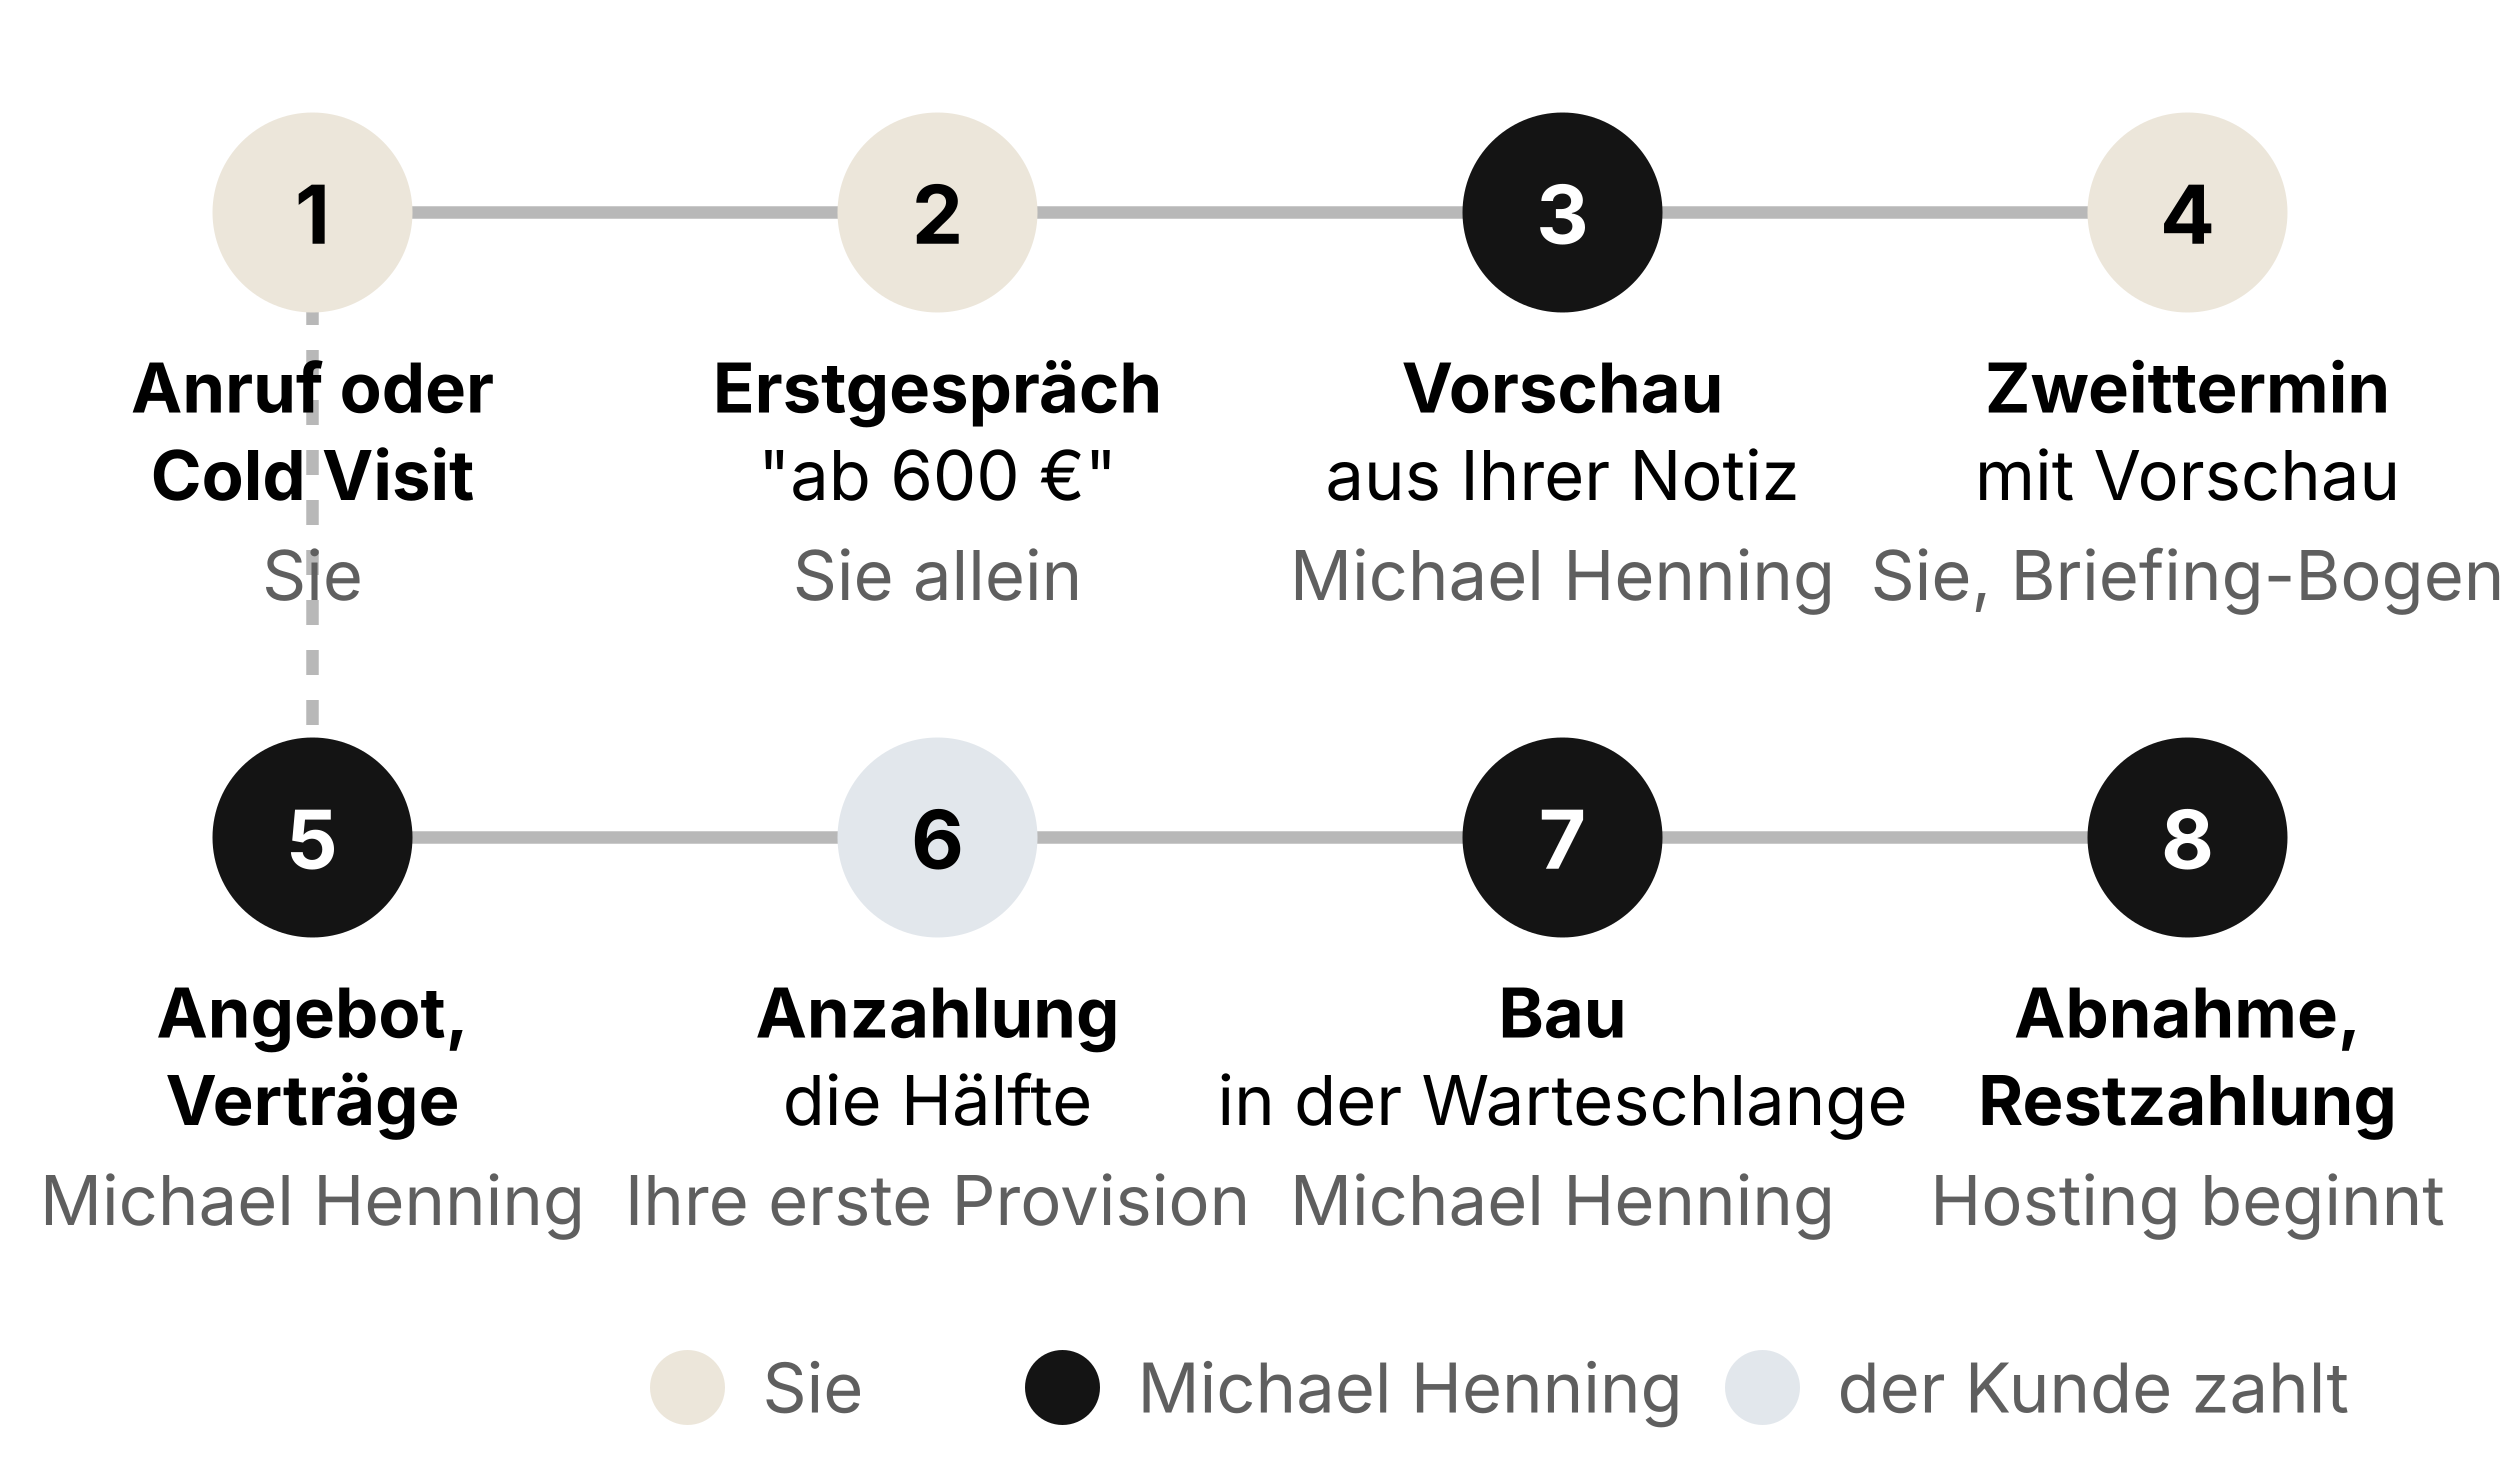
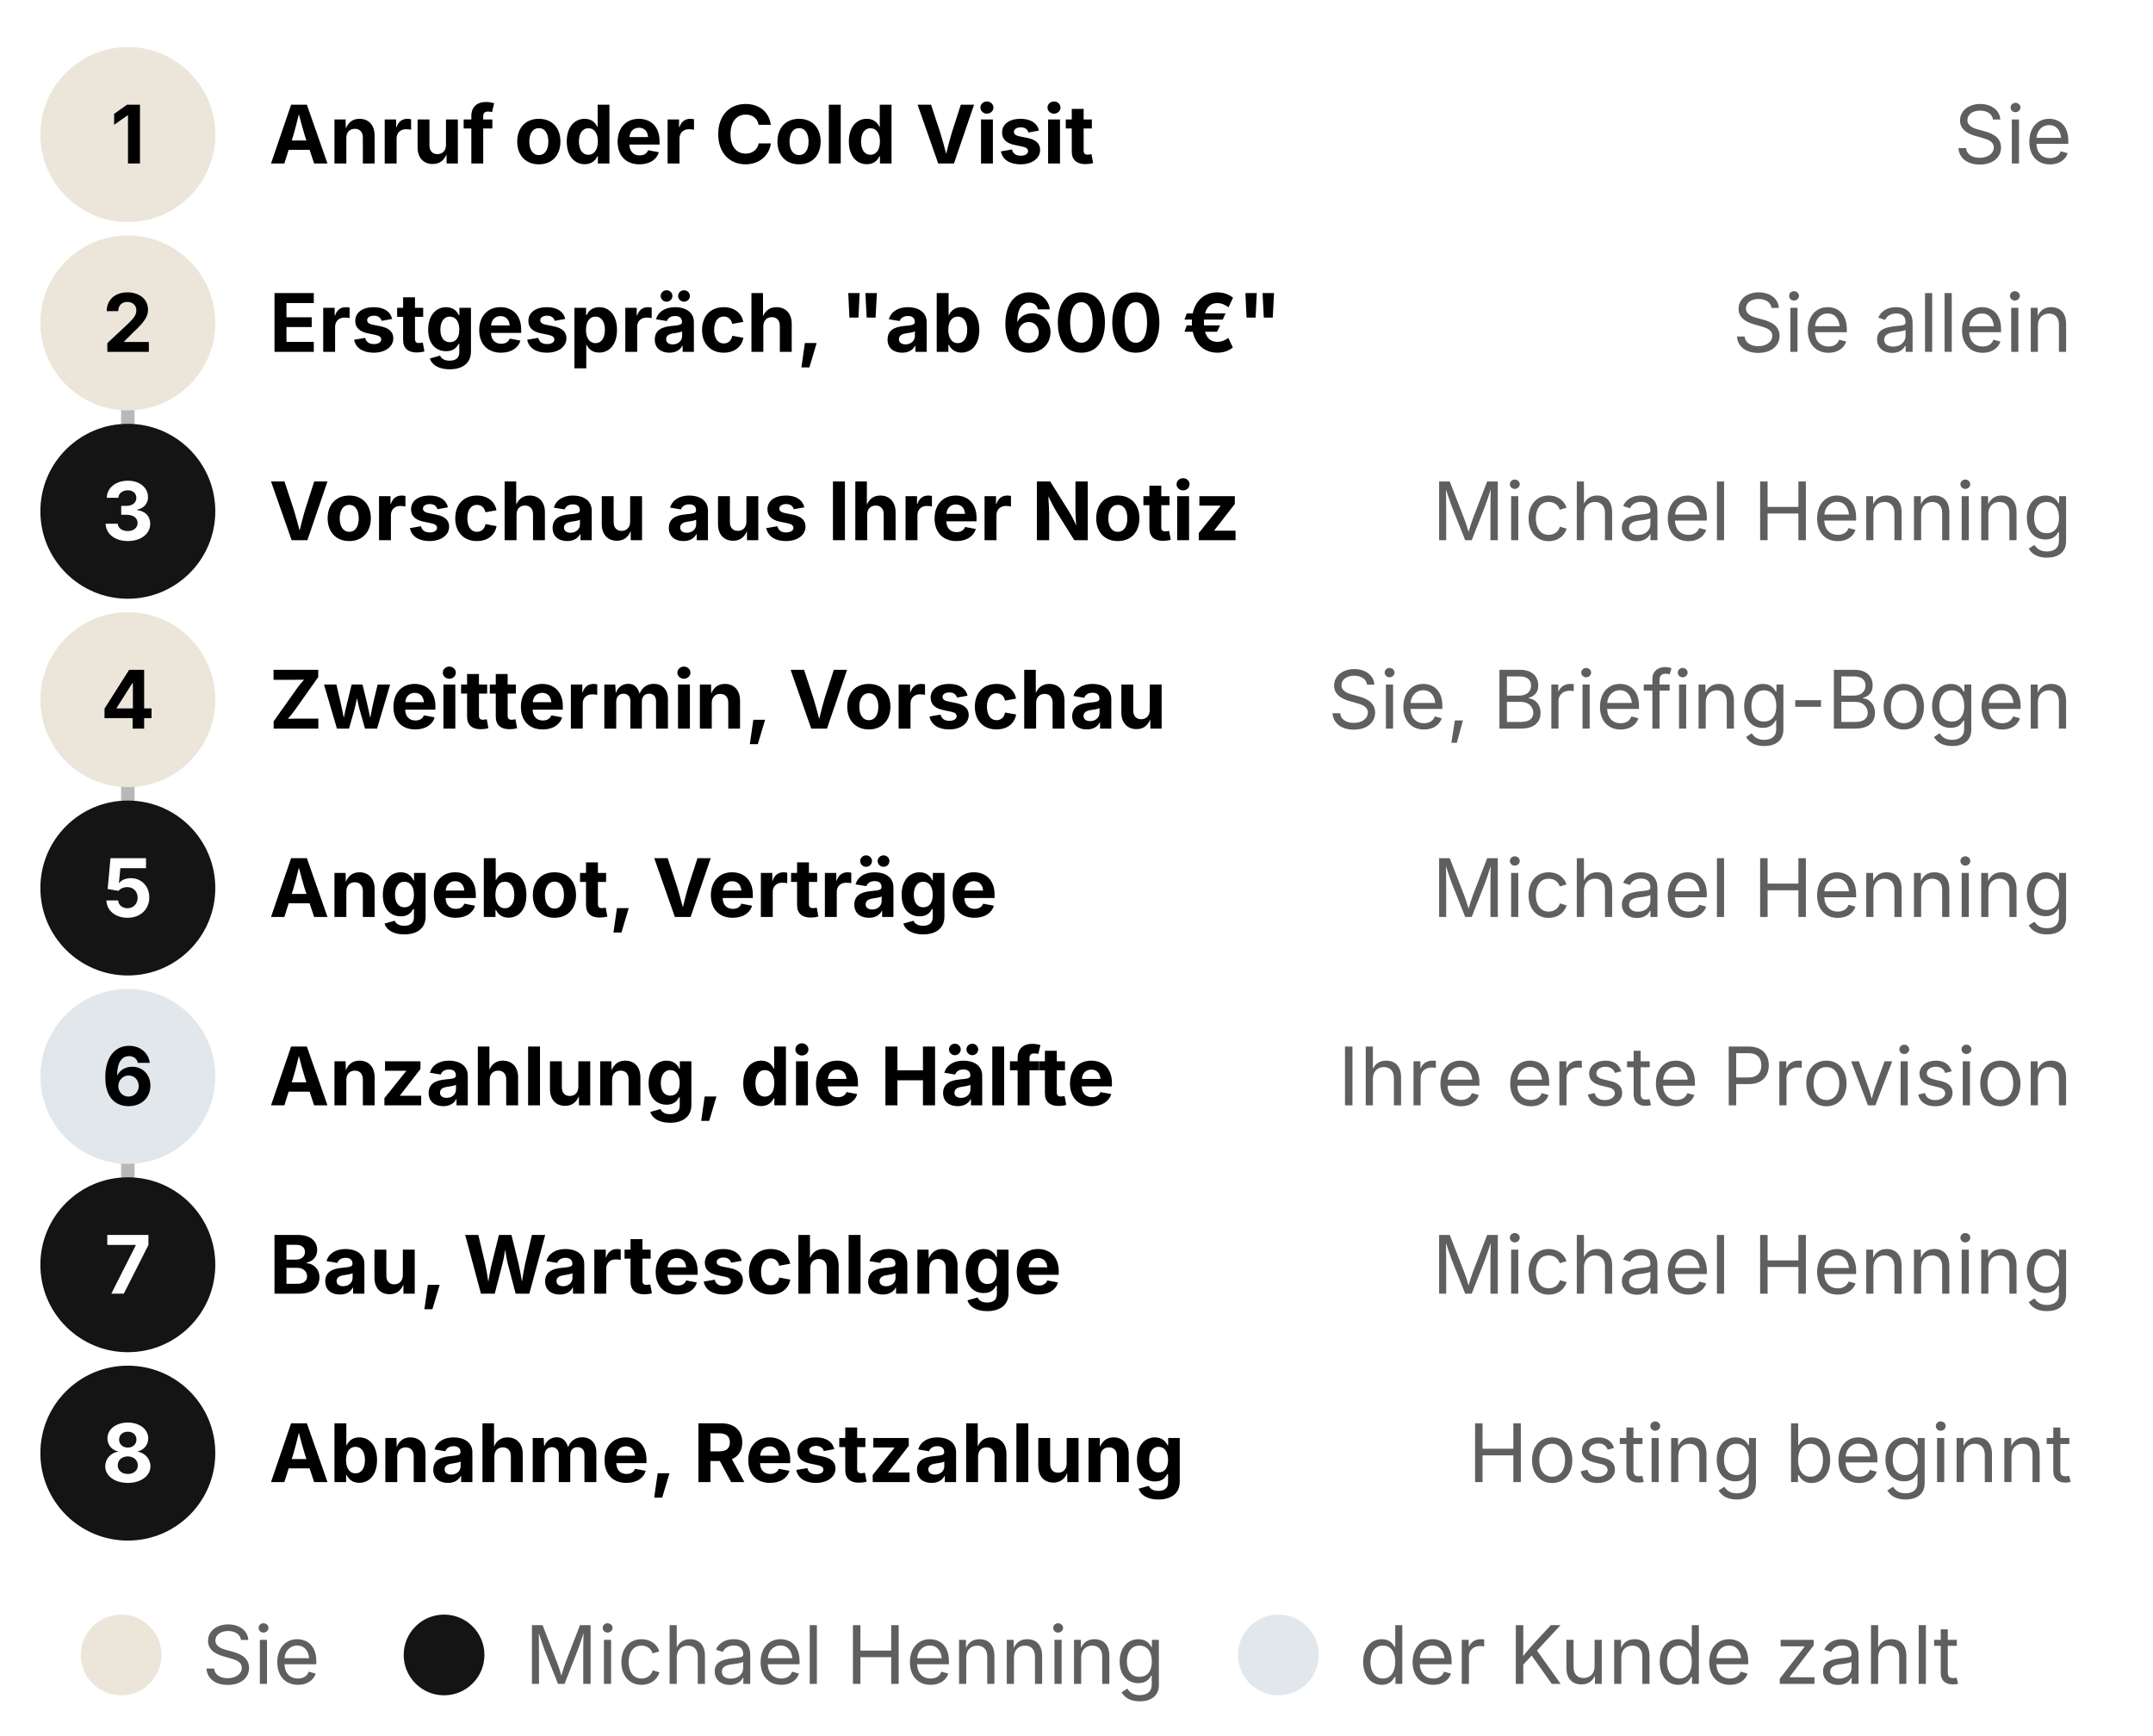
- <svg xmlns="http://www.w3.org/2000/svg" viewBox="0 0 400 236" role="img" aria-labelledby="ab-t ab-d" fill="currentColor" font-family="Inter, system-ui, sans-serif" font-size="12">
+ <svg xmlns="http://www.w3.org/2000/svg" id="g-ab" viewBox="0 0 320 258" role="img" aria-labelledby="ab-t ab-d" fill="currentColor" font-family="Inter, system-ui, sans-serif" font-size="12">
  <style>
-     .f1{fill:var(--lk-f1,#ece6da)}.f2{fill:var(--lk-f2,#e2e7ec)}.ink{fill:var(--lk-ink,#141414)}.on{fill:var(--lk-paper,#ffffff)}
-     .ln{stroke:var(--lk-line,#b8b8b8);stroke-width:2;fill:none}.mu{fill:var(--lk-muted,#5f5f5f)}.h{font-weight:700}.s{font-size:11px}.n{font-weight:700;font-size:13px}
+     #g-ab .f1{fill:var(--lk-f1,#ece6da)}#g-ab .f2{fill:var(--lk-f2,#e2e7ec)}#g-ab .ink{fill:var(--lk-ink,#141414)}#g-ab .on{fill:var(--lk-paper,#ffffff)}
+     #g-ab .ln{stroke:var(--lk-line,#b8b8b8);stroke-width:2;fill:none;stroke-dasharray:4 4}#g-ab .mu{fill:var(--lk-muted,#5f5f5f)}#g-ab .h{font-weight:700}#g-ab .n{font-weight:700;font-size:12px}
  </style>
-   <path class="ln" d="M50 34H350" />
-   <path class="ln" d="M350 34v14" />
-   <path class="ln" d="M50 134H350" />
-   <path class="ln" d="M50 48v86" style="stroke-dasharray:4 4" />
-   <circle class="f1" cx="50" cy="34" r="16" />
-   <text class="n" x="50" y="39" text-anchor="middle">1</text>
-   <text class="s h" x="50" y="66" text-anchor="middle">Anruf oder</text>
-   <text class="s h" x="50" y="80" text-anchor="middle">Cold Visit</text>
-   <text class="s mu" x="50" y="96" text-anchor="middle">Sie</text>
-   <circle class="f1" cx="150" cy="34" r="16" />
-   <text class="n" x="150" y="39" text-anchor="middle">2</text>
-   <text class="s h" x="150" y="66" text-anchor="middle">Erstgespräch</text>
-   <text class="s" x="150" y="80" text-anchor="middle">"ab 600 €"</text>
-   <text class="s mu" x="150" y="96" text-anchor="middle">Sie allein</text>
-   <circle class="ink" cx="250" cy="34" r="16" />
-   <text class="n on" x="250" y="39" text-anchor="middle">3</text>
-   <text class="s h" x="250" y="66" text-anchor="middle">Vorschau</text>
-   <text class="s" x="250" y="80" text-anchor="middle">aus Ihrer Notiz</text>
-   <text class="s mu" x="250" y="96" text-anchor="middle">Michael Henning</text>
-   <circle class="f1" cx="350" cy="34" r="16" />
-   <text class="n" x="350" y="39" text-anchor="middle">4</text>
-   <text class="s h" x="350" y="66" text-anchor="middle">Zweittermin</text>
-   <text class="s" x="350" y="80" text-anchor="middle">mit Vorschau</text>
-   <text class="s mu" x="350" y="96" text-anchor="middle">Sie, Briefing-Bogen</text>
-   <circle class="ink" cx="50" cy="134" r="16" />
-   <text class="n on" x="50" y="139" text-anchor="middle">5</text>
-   <text class="s h" x="50" y="166" text-anchor="middle">Angebot,</text>
-   <text class="s h" x="50" y="180" text-anchor="middle">Verträge</text>
-   <text class="s mu" x="50" y="196" text-anchor="middle">Michael Henning</text>
-   <circle class="f2" cx="150" cy="134" r="16" />
-   <text class="n" x="150" y="139" text-anchor="middle">6</text>
-   <text class="s h" x="150" y="166" text-anchor="middle">Anzahlung</text>
-   <text class="s" x="150" y="180" text-anchor="middle">die Hälfte</text>
-   <text class="s mu" x="150" y="196" text-anchor="middle">Ihre erste Provision</text>
-   <circle class="ink" cx="250" cy="134" r="16" />
-   <text class="n on" x="250" y="139" text-anchor="middle">7</text>
-   <text class="s h" x="250" y="166" text-anchor="middle">Bau</text>
-   <text class="s" x="250" y="180" text-anchor="middle">in der Warteschlange</text>
-   <text class="s mu" x="250" y="196" text-anchor="middle">Michael Henning</text>
-   <circle class="ink" cx="350" cy="134" r="16" />
-   <text class="n on" x="350" y="139" text-anchor="middle">8</text>
-   <text class="s h" x="350" y="166" text-anchor="middle">Abnahme,</text>
-   <text class="s h" x="350" y="180" text-anchor="middle">Restzahlung</text>
-   <text class="s mu" x="350" y="196" text-anchor="middle">Hosting beginnt</text>
-   <circle class="f1" cx="110" cy="222" r="6" />
-   <text class="s mu" x="122" y="226">Sie</text>
-   <circle class="ink" cx="170" cy="222" r="6" />
-   <text class="s mu" x="182" y="226">Michael Henning</text>
-   <circle class="f2" cx="282" cy="222" r="6" />
-   <text class="s mu" x="294" y="226">der Kunde zahlt</text>
+   <path class="ln" d="M19 20v196" />
+   <circle class="f1" cx="19" cy="20" r="13" />
+   <text class="n" x="19" y="24.3" text-anchor="middle">1</text>
+   <text class="h" x="40" y="24.3">Anruf oder Cold Visit</text>
+   <text class="mu" x="308" y="24.3" text-anchor="end">Sie</text>
+   <circle class="f1" cx="19" cy="48" r="13" />
+   <text class="n" x="19" y="52.3" text-anchor="middle">2</text>
+   <text class="h" x="40" y="52.3">Erstgespräch, "ab 600 €"</text>
+   <text class="mu" x="308" y="52.3" text-anchor="end">Sie allein</text>
+   <circle class="ink" cx="19" cy="76" r="13" />
+   <text class="n on" x="19" y="80.3" text-anchor="middle">3</text>
+   <text class="h" x="40" y="80.3">Vorschau aus Ihrer Notiz</text>
+   <text class="mu" x="308" y="80.3" text-anchor="end">Michael Henning</text>
+   <circle class="f1" cx="19" cy="104" r="13" />
+   <text class="n" x="19" y="108.3" text-anchor="middle">4</text>
+   <text class="h" x="40" y="108.3">Zweittermin, Vorschau</text>
+   <text class="mu" x="308" y="108.3" text-anchor="end">Sie, Briefing-Bogen</text>
+   <circle class="ink" cx="19" cy="132" r="13" />
+   <text class="n on" x="19" y="136.3" text-anchor="middle">5</text>
+   <text class="h" x="40" y="136.3">Angebot, Verträge</text>
+   <text class="mu" x="308" y="136.3" text-anchor="end">Michael Henning</text>
+   <circle class="f2" cx="19" cy="160" r="13" />
+   <text class="n" x="19" y="164.3" text-anchor="middle">6</text>
+   <text class="h" x="40" y="164.3">Anzahlung, die Hälfte</text>
+   <text class="mu" x="308" y="164.3" text-anchor="end">Ihre erste Provision</text>
+   <circle class="ink" cx="19" cy="188" r="13" />
+   <text class="n on" x="19" y="192.3" text-anchor="middle">7</text>
+   <text class="h" x="40" y="192.3">Bau, Warteschlange</text>
+   <text class="mu" x="308" y="192.3" text-anchor="end">Michael Henning</text>
+   <circle class="ink" cx="19" cy="216" r="13" />
+   <text class="n on" x="19" y="220.3" text-anchor="middle">8</text>
+   <text class="h" x="40" y="220.3">Abnahme, Restzahlung</text>
+   <text class="mu" x="308" y="220.3" text-anchor="end">Hosting beginnt</text>
+   <circle class="f1" cx="18" cy="246" r="6" />
+   <text class="mu" x="30" y="250.3">Sie</text>
+   <circle class="ink" cx="66" cy="246" r="6" />
+   <text class="mu" x="78" y="250.3">Michael Henning</text>
+   <circle class="f2" cx="190" cy="246" r="6" />
+   <text class="mu" x="202" y="250.3">der Kunde zahlt</text>
</svg>
